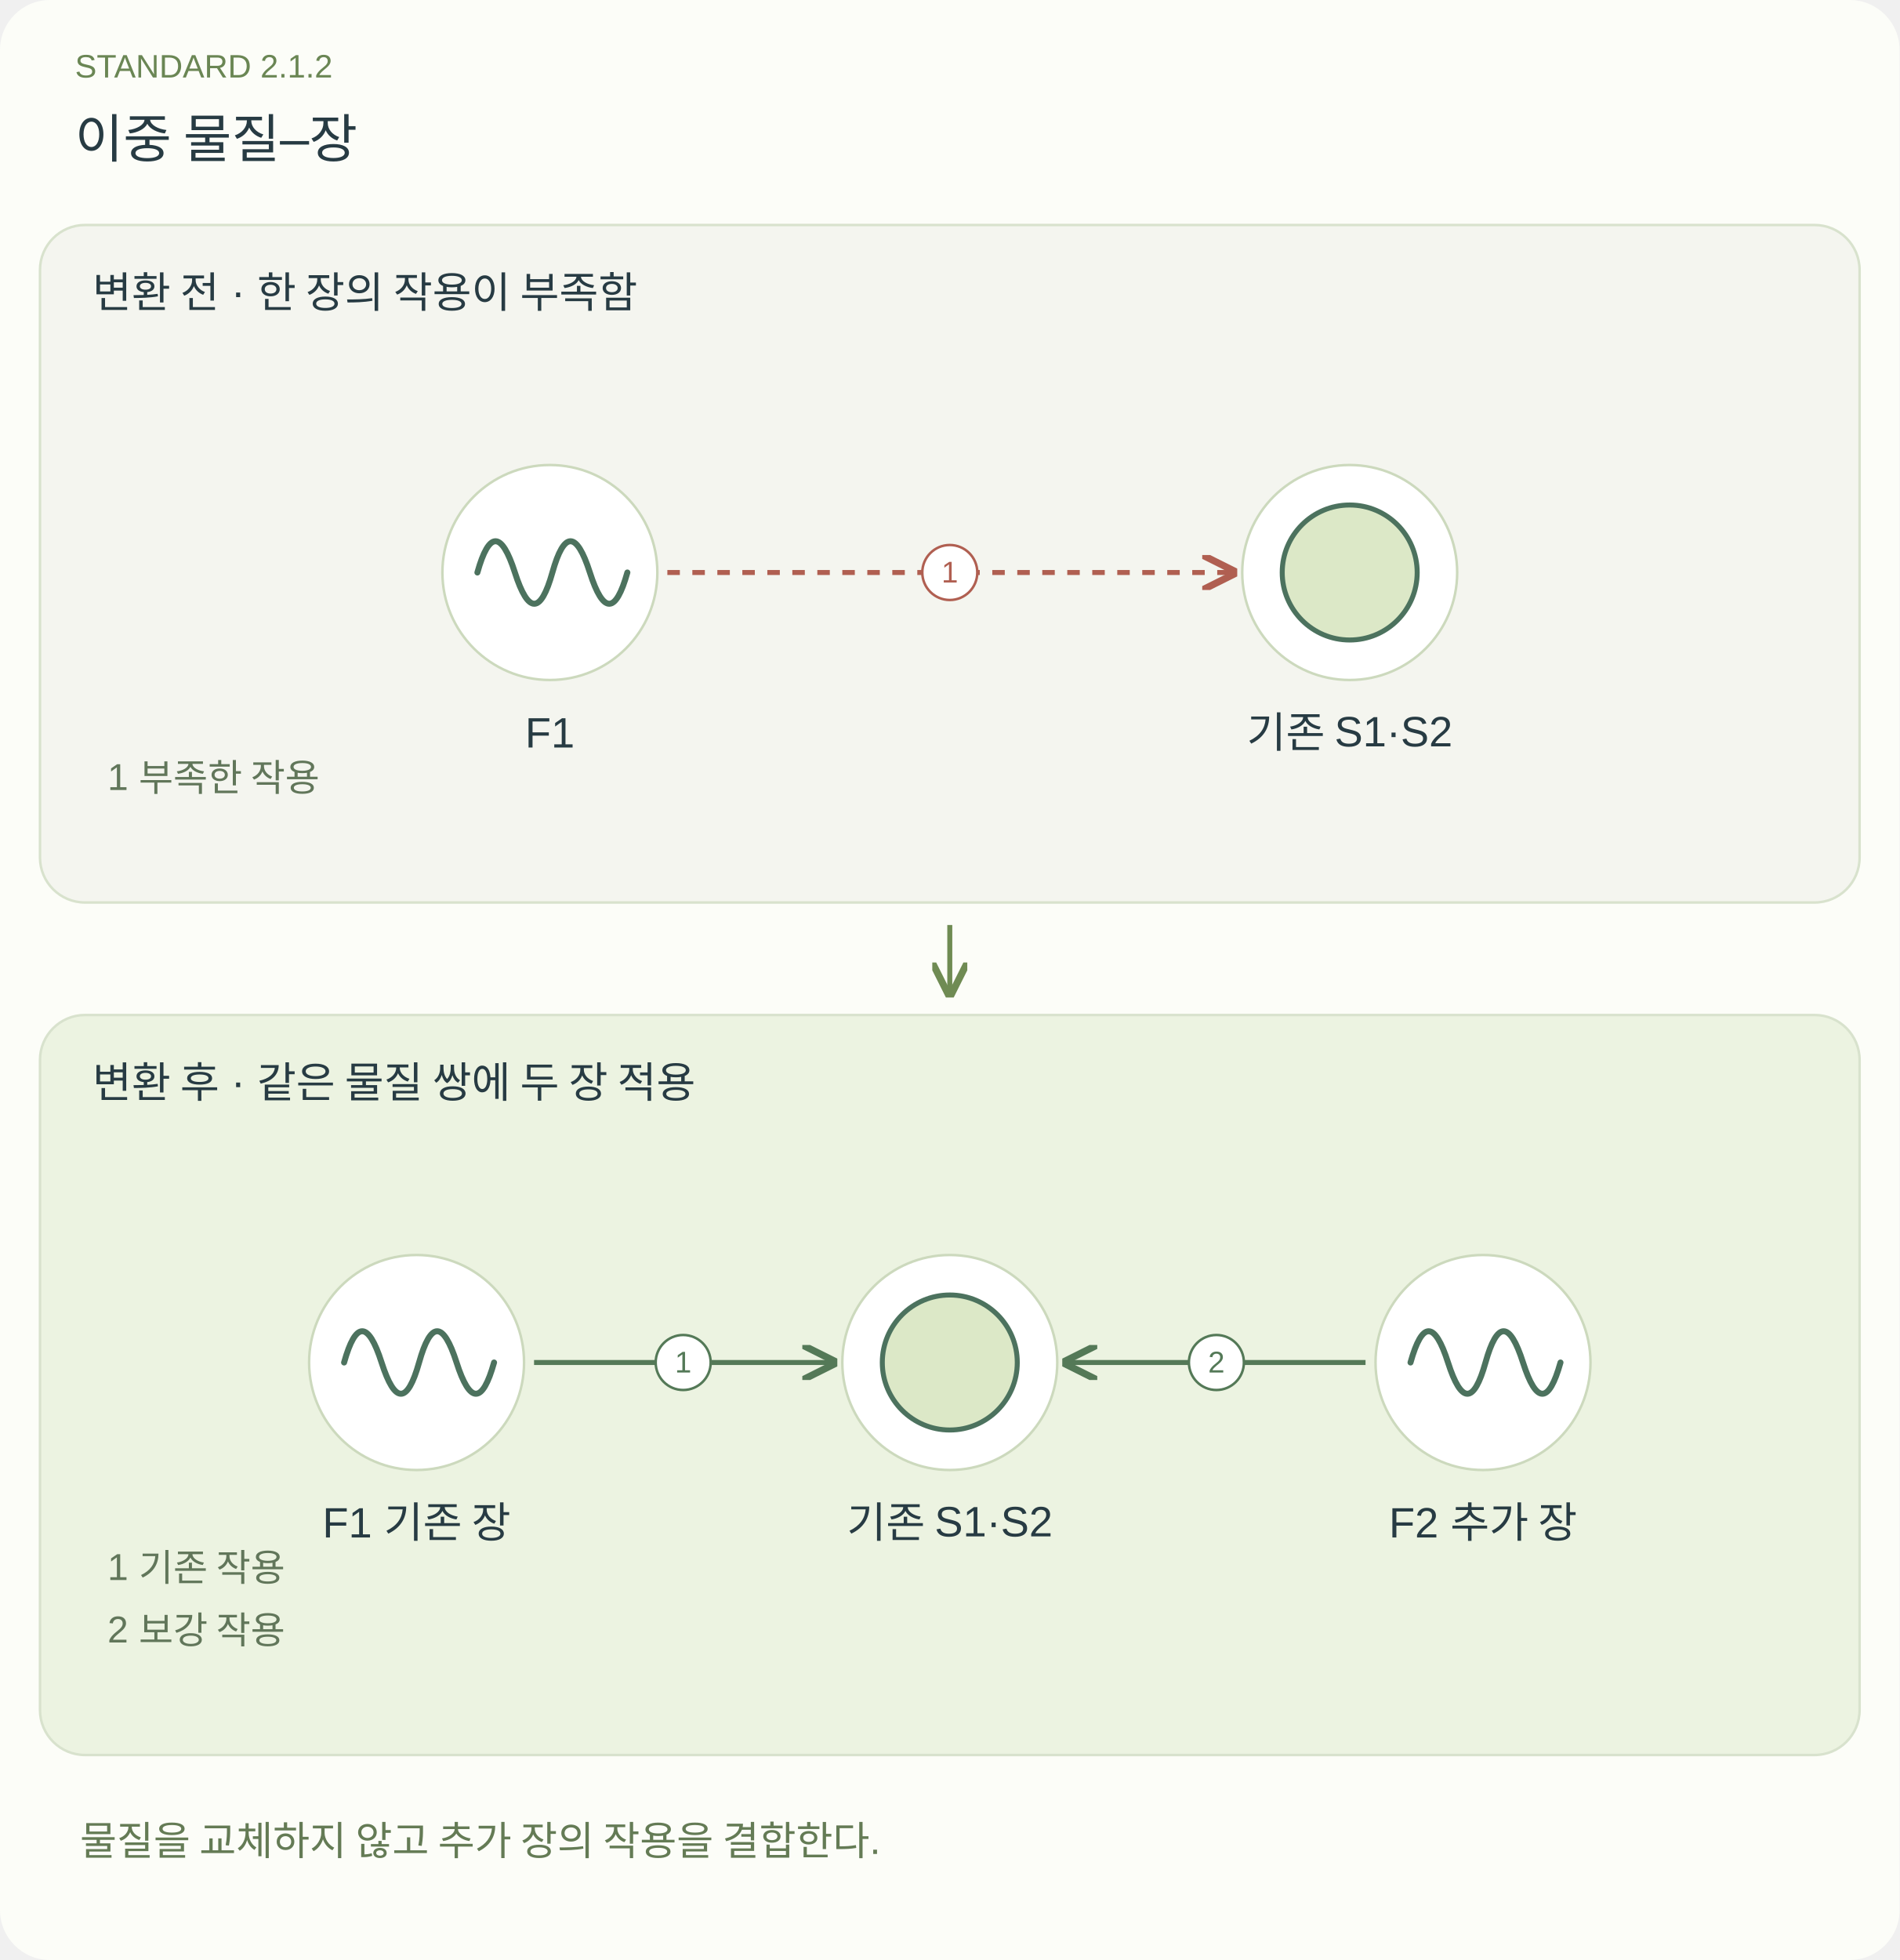
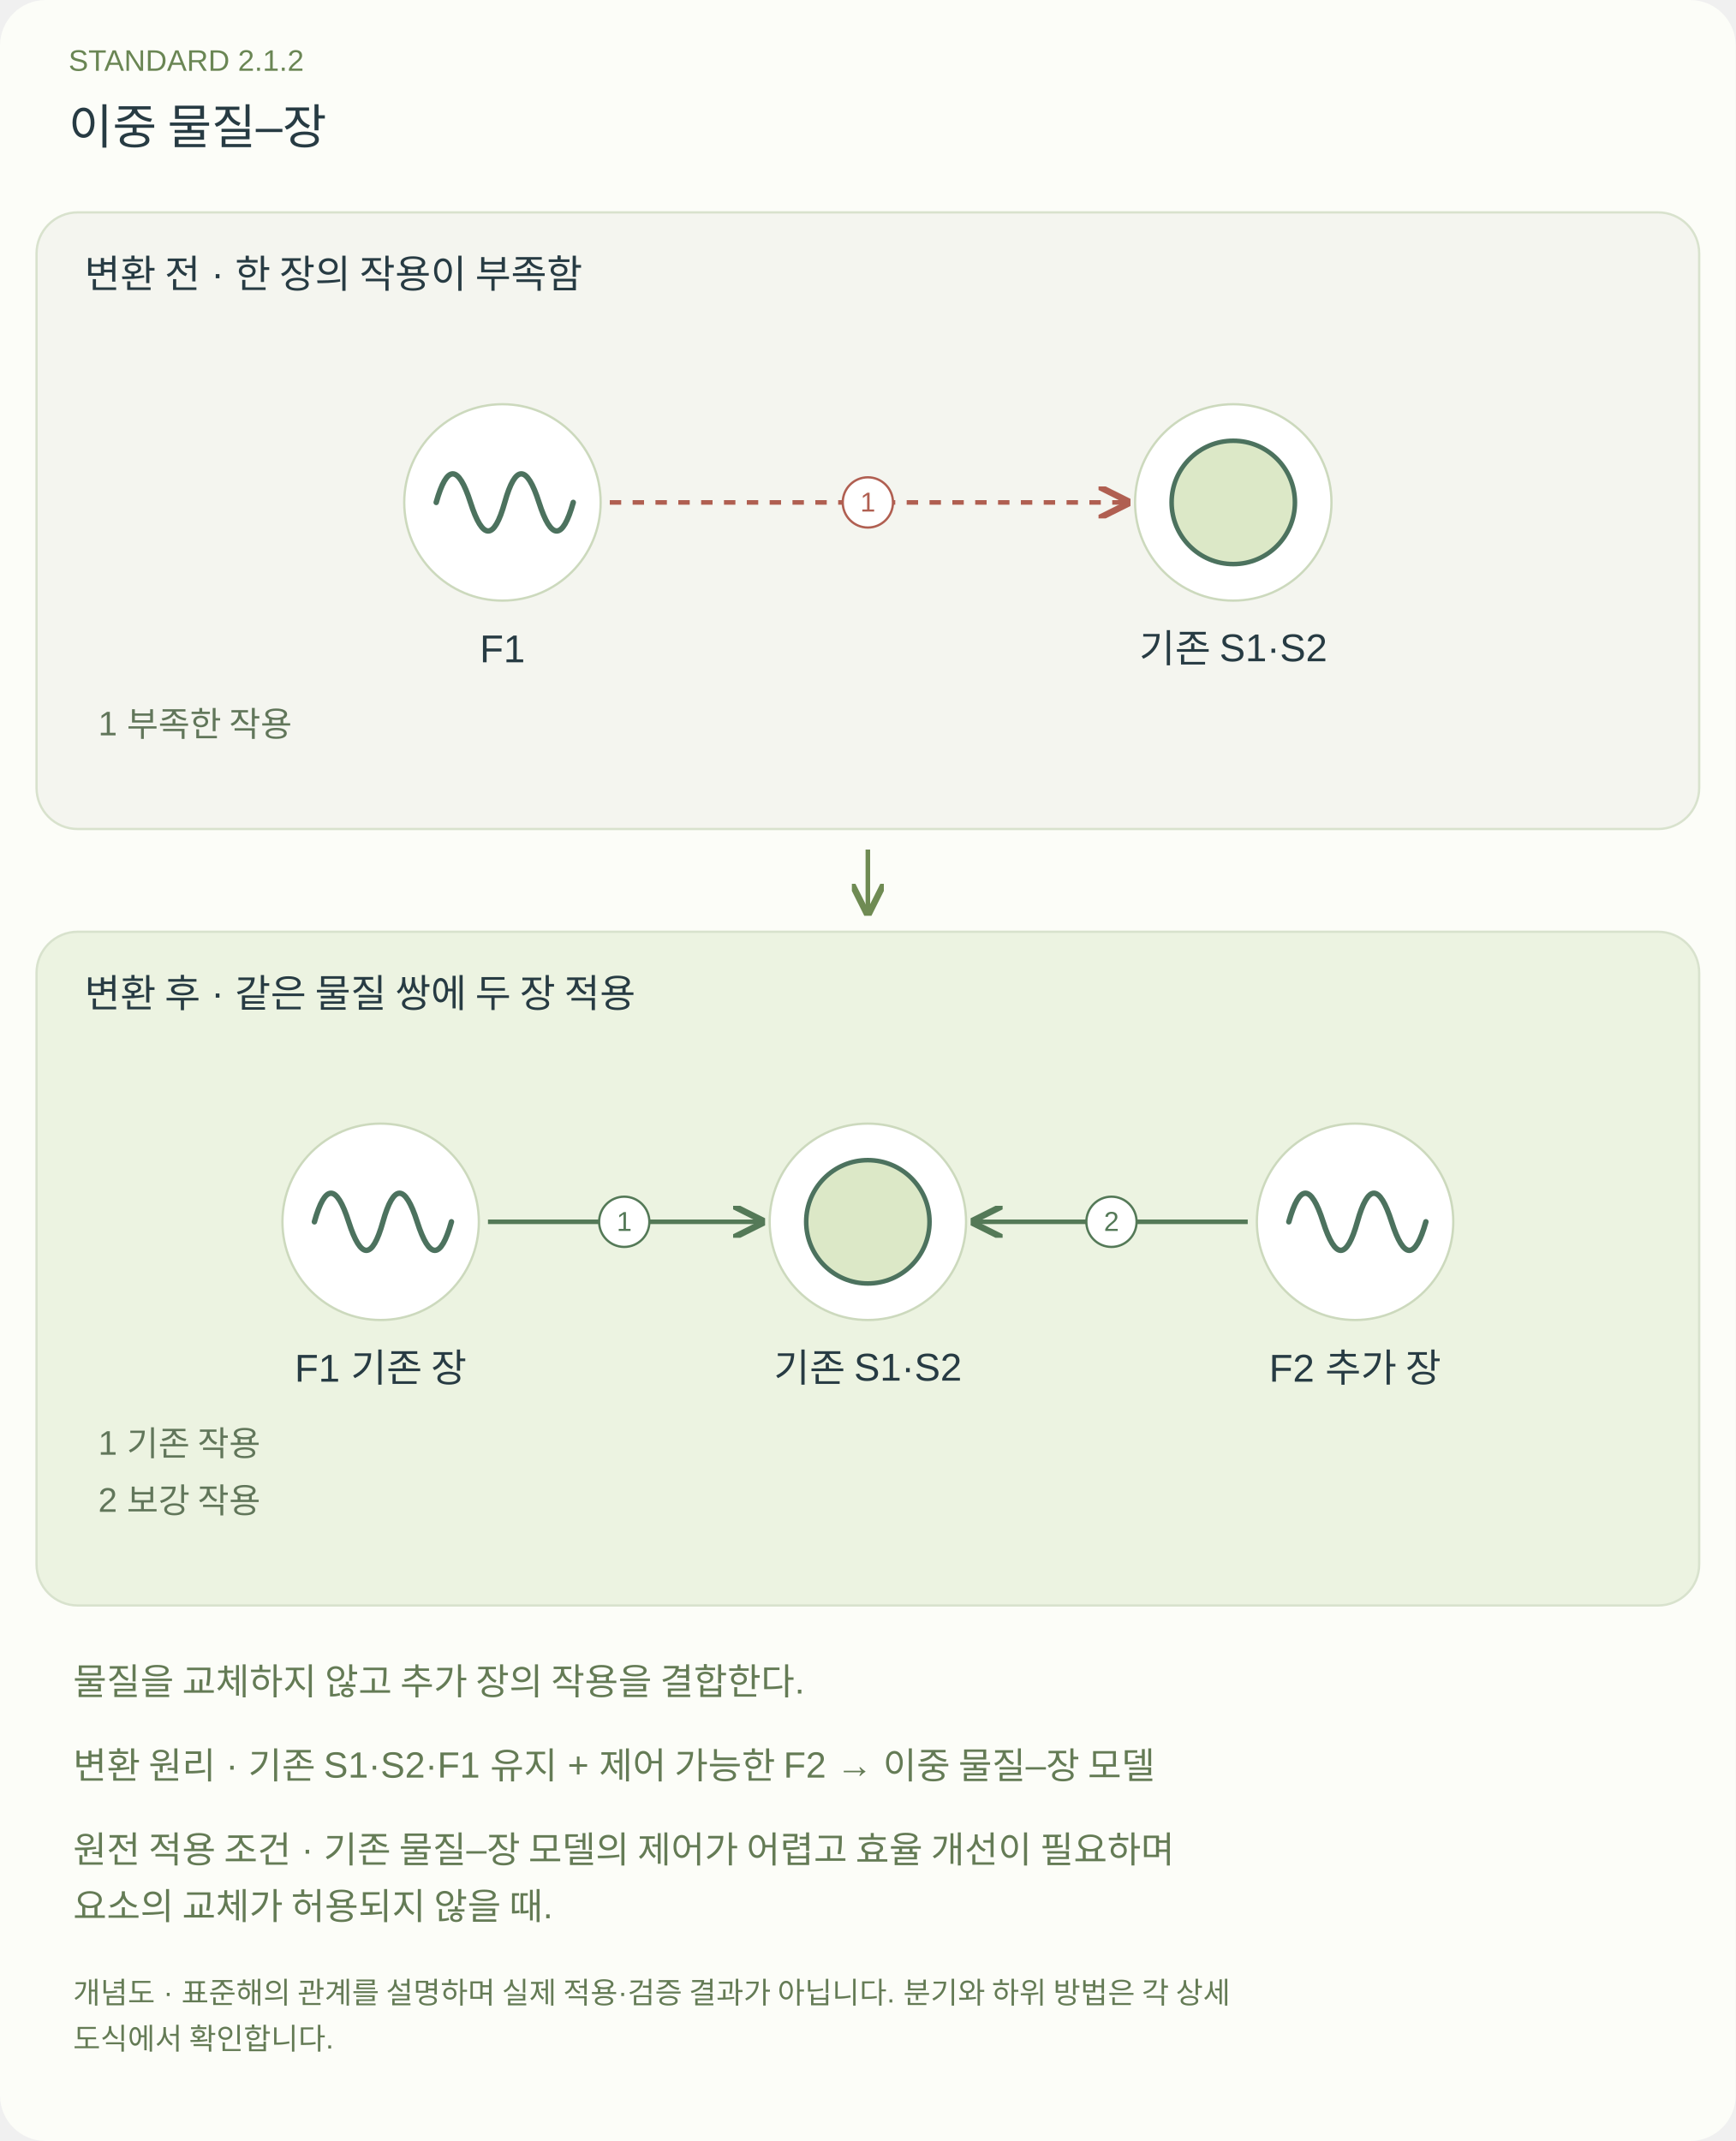
- <svg xmlns="http://www.w3.org/2000/svg" viewBox="0 0 760 784" role="img" aria-label="2.1.2 이중 물질–장 구조도" data-standard-code="2.1.2" style="font-family:Arial,Malgun Gothic,sans-serif">
+ <svg xmlns="http://www.w3.org/2000/svg" viewBox="0 0 760 937.5" role="img" aria-label="2.1.2 이중 물질–장 개념도" data-standard-code="2.1.2" style="font-family:Arial,Malgun Gothic,sans-serif">
  <rect width="100%" height="100%" rx="20" fill="#fcfdf8" />
  <defs>
    <marker id="sis-2-1-2" markerWidth="7" markerHeight="7" refX="6" refY="3.5" orient="auto-start-reverse">
      <path d="M0,0 L7,3.5 L0,7" fill="none" stroke="context-stroke" stroke-width="1.4" />
    </marker>
  </defs>
  <text x="30" y="31" text-anchor="start" fill="#6a8654" font-size="13">
    <tspan x="30" dy="0">STANDARD 2.1.2</tspan>
  </text>
  <text x="30" y="63" text-anchor="start" fill="#273b43" font-size="21">
    <tspan x="30" dy="0">이중 물질–장</tspan>
  </text>
  <g data-standard="2.1.2" data-phase="before">
-     <rect x="16" y="90" width="728" height="271" rx="18" fill="#f4f5ef" stroke="#d8e2cd" />
-     <text x="37" y="123" text-anchor="start" fill="#273b43" font-size="17">
+     <rect x="16" y="93" width="728" height="270" rx="18" fill="#f4f5ef" stroke="#d8e2cd" />
+     <text x="37" y="126" text-anchor="start" fill="#273b43" font-size="17">
      <tspan x="37" dy="0">변환 전 · 한 장의 작용이 부족함</tspan>
    </text>
-     <path class="sis-edge" data-source="F1" data-target="S1" d="M267.0,229 L493.0,229" fill="none" stroke="#b05f51" stroke-width="2" stroke-dasharray="5 5" marker-end="url(#sis-2-1-2)" />
-     <circle cx="380.0" cy="229" r="11" fill="white" stroke="#b05f51" />
-     <text x="380.0" y="233" text-anchor="middle" fill="#b05f51" font-size="12">
+     <path class="sis-edge" data-source="F1" data-target="S1" data-style="harmful" d="M267.0,220 L493.0,220" fill="none" stroke="#b05f51" stroke-width="2" stroke-dasharray="5 5" marker-end="url(#sis-2-1-2)" />
+     <circle cx="380.0" cy="220" r="11" fill="white" stroke="#b05f51" />
+     <text x="380.0" y="224" text-anchor="middle" fill="#b05f51" font-size="12">
      <tspan x="380.0" dy="0">1</tspan>
    </text>
    <g class="sis-node" data-node="F1" data-kind="field">
-       <circle cx="220.0" cy="229" r="43" fill="white" stroke="#ccd9bd" />
-       <g transform="translate(220.0,229)">
+       <circle cx="220.0" cy="220" r="43" fill="white" stroke="#ccd9bd" />
+       <g transform="translate(220.0,220)">
        <path d="M-29,0 Q-22,-25 -14,0 T1,0 T16,0 T31,0" fill="none" stroke="#4c725e" stroke-width="2.4" stroke-linecap="round" stroke-linejoin="round" />
      </g>
-       <text x="220.0" y="299" text-anchor="middle" fill="#273b43" font-size="17">
+       <text x="220.0" y="290" text-anchor="middle" fill="#273b43" font-size="17">
        <tspan x="220.0" dy="0">F1</tspan>
      </text>
    </g>
    <g class="sis-node" data-node="S1" data-kind="substance">
-       <circle cx="540.0" cy="229" r="43" fill="white" stroke="#ccd9bd" />
-       <g transform="translate(540.0,229)">
+       <circle cx="540.0" cy="220" r="43" fill="white" stroke="#ccd9bd" />
+       <g transform="translate(540.0,220)">
        <circle cx="0" cy="0" r="27" fill="#dce8c7" stroke="#4c725e" stroke-width="2" />
      </g>
-       <text x="540.0" y="299" text-anchor="middle" fill="#273b43" font-size="17">
+       <text x="540.0" y="290" text-anchor="middle" fill="#273b43" font-size="17">
        <tspan x="540.0" dy="0">기존 S1·S2</tspan>
      </text>
    </g>
-     <text x="43" y="316" text-anchor="start" fill="#61765a" font-size="15">
+     <text x="43" y="322" text-anchor="start" fill="#61765a" font-size="15">
      <tspan x="43" dy="0">1  부족한 작용</tspan>
    </text>
  </g>
-   <path d="M380,370 V397" stroke="#6f8b53" stroke-width="2" marker-end="url(#sis-2-1-2)" />
+   <path d="M380,372 V399" stroke="#6f8b53" stroke-width="2" marker-end="url(#sis-2-1-2)" />
  <g data-standard="2.1.2" data-phase="after">
-     <rect x="16" y="406" width="728" height="296" rx="18" fill="#ecf3e1" stroke="#d8e2cd" />
-     <text x="37" y="439" text-anchor="start" fill="#273b43" font-size="17">
+     <rect x="16" y="408" width="728" height="295" rx="18" fill="#ecf3e1" stroke="#d8e2cd" />
+     <text x="37" y="441" text-anchor="start" fill="#273b43" font-size="17">
      <tspan x="37" dy="0">변환 후 · 같은 물질 쌍에 두 장 적용</tspan>
    </text>
-     <path class="sis-edge" data-source="F1" data-target="S1" d="M213.667,545 L333.0,545" fill="none" stroke="#547957" stroke-width="2" marker-end="url(#sis-2-1-2)" />
-     <circle cx="273.333" cy="545" r="11" fill="white" stroke="#547957" />
-     <text x="273.333" y="549" text-anchor="middle" fill="#547957" font-size="12">
+     <path class="sis-edge" data-source="F1" data-target="S1" data-style="action" d="M213.667,535 L333.0,535" fill="none" stroke="#547957" stroke-width="2" marker-end="url(#sis-2-1-2)" />
+     <circle cx="273.333" cy="535" r="11" fill="white" stroke="#547957" />
+     <text x="273.333" y="539" text-anchor="middle" fill="#547957" font-size="12">
      <tspan x="273.333" dy="0">1</tspan>
    </text>
-     <path class="sis-edge" data-source="F2" data-target="S1" d="M546.333,545 L427.0,545" fill="none" stroke="#547957" stroke-width="2" marker-end="url(#sis-2-1-2)" />
-     <circle cx="486.667" cy="545" r="11" fill="white" stroke="#547957" />
-     <text x="486.667" y="549" text-anchor="middle" fill="#547957" font-size="12">
+     <path class="sis-edge" data-source="F2" data-target="S1" data-style="action" d="M546.333,535 L427.0,535" fill="none" stroke="#547957" stroke-width="2" marker-end="url(#sis-2-1-2)" />
+     <circle cx="486.667" cy="535" r="11" fill="white" stroke="#547957" />
+     <text x="486.667" y="539" text-anchor="middle" fill="#547957" font-size="12">
      <tspan x="486.667" dy="0">2</tspan>
    </text>
    <g class="sis-node" data-node="F1" data-kind="field">
-       <circle cx="166.667" cy="545" r="43" fill="white" stroke="#ccd9bd" />
-       <g transform="translate(166.6667,545)">
+       <circle cx="166.667" cy="535" r="43" fill="white" stroke="#ccd9bd" />
+       <g transform="translate(166.6667,535)">
        <path d="M-29,0 Q-22,-25 -14,0 T1,0 T16,0 T31,0" fill="none" stroke="#4c725e" stroke-width="2.4" stroke-linecap="round" stroke-linejoin="round" />
      </g>
-       <text x="166.667" y="615" text-anchor="middle" fill="#273b43" font-size="17">
+       <text x="166.667" y="605" text-anchor="middle" fill="#273b43" font-size="17">
        <tspan x="166.667" dy="0">F1 기존 장</tspan>
      </text>
    </g>
    <g class="sis-node" data-node="S1" data-kind="substance">
-       <circle cx="380.0" cy="545" r="43" fill="white" stroke="#ccd9bd" />
-       <g transform="translate(380.0,545)">
+       <circle cx="380.0" cy="535" r="43" fill="white" stroke="#ccd9bd" />
+       <g transform="translate(380.0,535)">
        <circle cx="0" cy="0" r="27" fill="#dce8c7" stroke="#4c725e" stroke-width="2" />
      </g>
-       <text x="380.0" y="615" text-anchor="middle" fill="#273b43" font-size="17">
+       <text x="380.0" y="605" text-anchor="middle" fill="#273b43" font-size="17">
        <tspan x="380.0" dy="0">기존 S1·S2</tspan>
      </text>
    </g>
    <g class="sis-node" data-node="F2" data-kind="field">
-       <circle cx="593.333" cy="545" r="43" fill="white" stroke="#ccd9bd" />
-       <g transform="translate(593.3333,545)">
+       <circle cx="593.333" cy="535" r="43" fill="white" stroke="#ccd9bd" />
+       <g transform="translate(593.3333,535)">
        <path d="M-29,0 Q-22,-25 -14,0 T1,0 T16,0 T31,0" fill="none" stroke="#4c725e" stroke-width="2.4" stroke-linecap="round" stroke-linejoin="round" />
      </g>
-       <text x="593.333" y="615" text-anchor="middle" fill="#273b43" font-size="17">
+       <text x="593.333" y="605" text-anchor="middle" fill="#273b43" font-size="17">
        <tspan x="593.333" dy="0">F2 추가 장</tspan>
      </text>
    </g>
-     <text x="43" y="632" text-anchor="start" fill="#61765a" font-size="15">
+     <text x="43" y="637" text-anchor="start" fill="#61765a" font-size="15">
      <tspan x="43" dy="0">1  기존 작용</tspan>
    </text>
-     <text x="43" y="657" text-anchor="start" fill="#61765a" font-size="15">
+     <text x="43" y="662" text-anchor="start" fill="#61765a" font-size="15">
      <tspan x="43" dy="0">2  보강 작용</tspan>
    </text>
  </g>
  <text x="32" y="742" text-anchor="start" fill="#647b55" font-size="16">
    <tspan x="32" dy="0">물질을 교체하지 않고 추가 장의 작용을 결합한다.</tspan>
  </text>
+   <text x="32" y="778.8" text-anchor="start" fill="#647b55" font-size="16">
+     <tspan x="32" dy="0">변환 원리 · 기존 S1·S2·F1 유지 + 제어 가능한 F2 → 이중 물질–장 모델</tspan>
+   </text>
+   <text x="32" y="815.6" text-anchor="start" fill="#647b55" font-size="16">
+     <tspan x="32" dy="0">원전 적용 조건 · 기존 물질–장 모델의 제어가 어렵고 효율 개선이 필요하며 </tspan>
+     <tspan x="32" dy="24.8">요소의 교체가 허용되지 않을 때.</tspan>
+   </text>
+   <text x="32" y="877.2" text-anchor="start" fill="#647b55" font-size="13">
+     <tspan x="32" dy="0">개념도 · 표준해의 관계를 설명하며 실제 적용·검증 결과가 아닙니다. 분기와 하위 방법은 각 상세 </tspan>
+     <tspan x="32" dy="20.15">도식에서 확인합니다.</tspan>
+   </text>
</svg>
